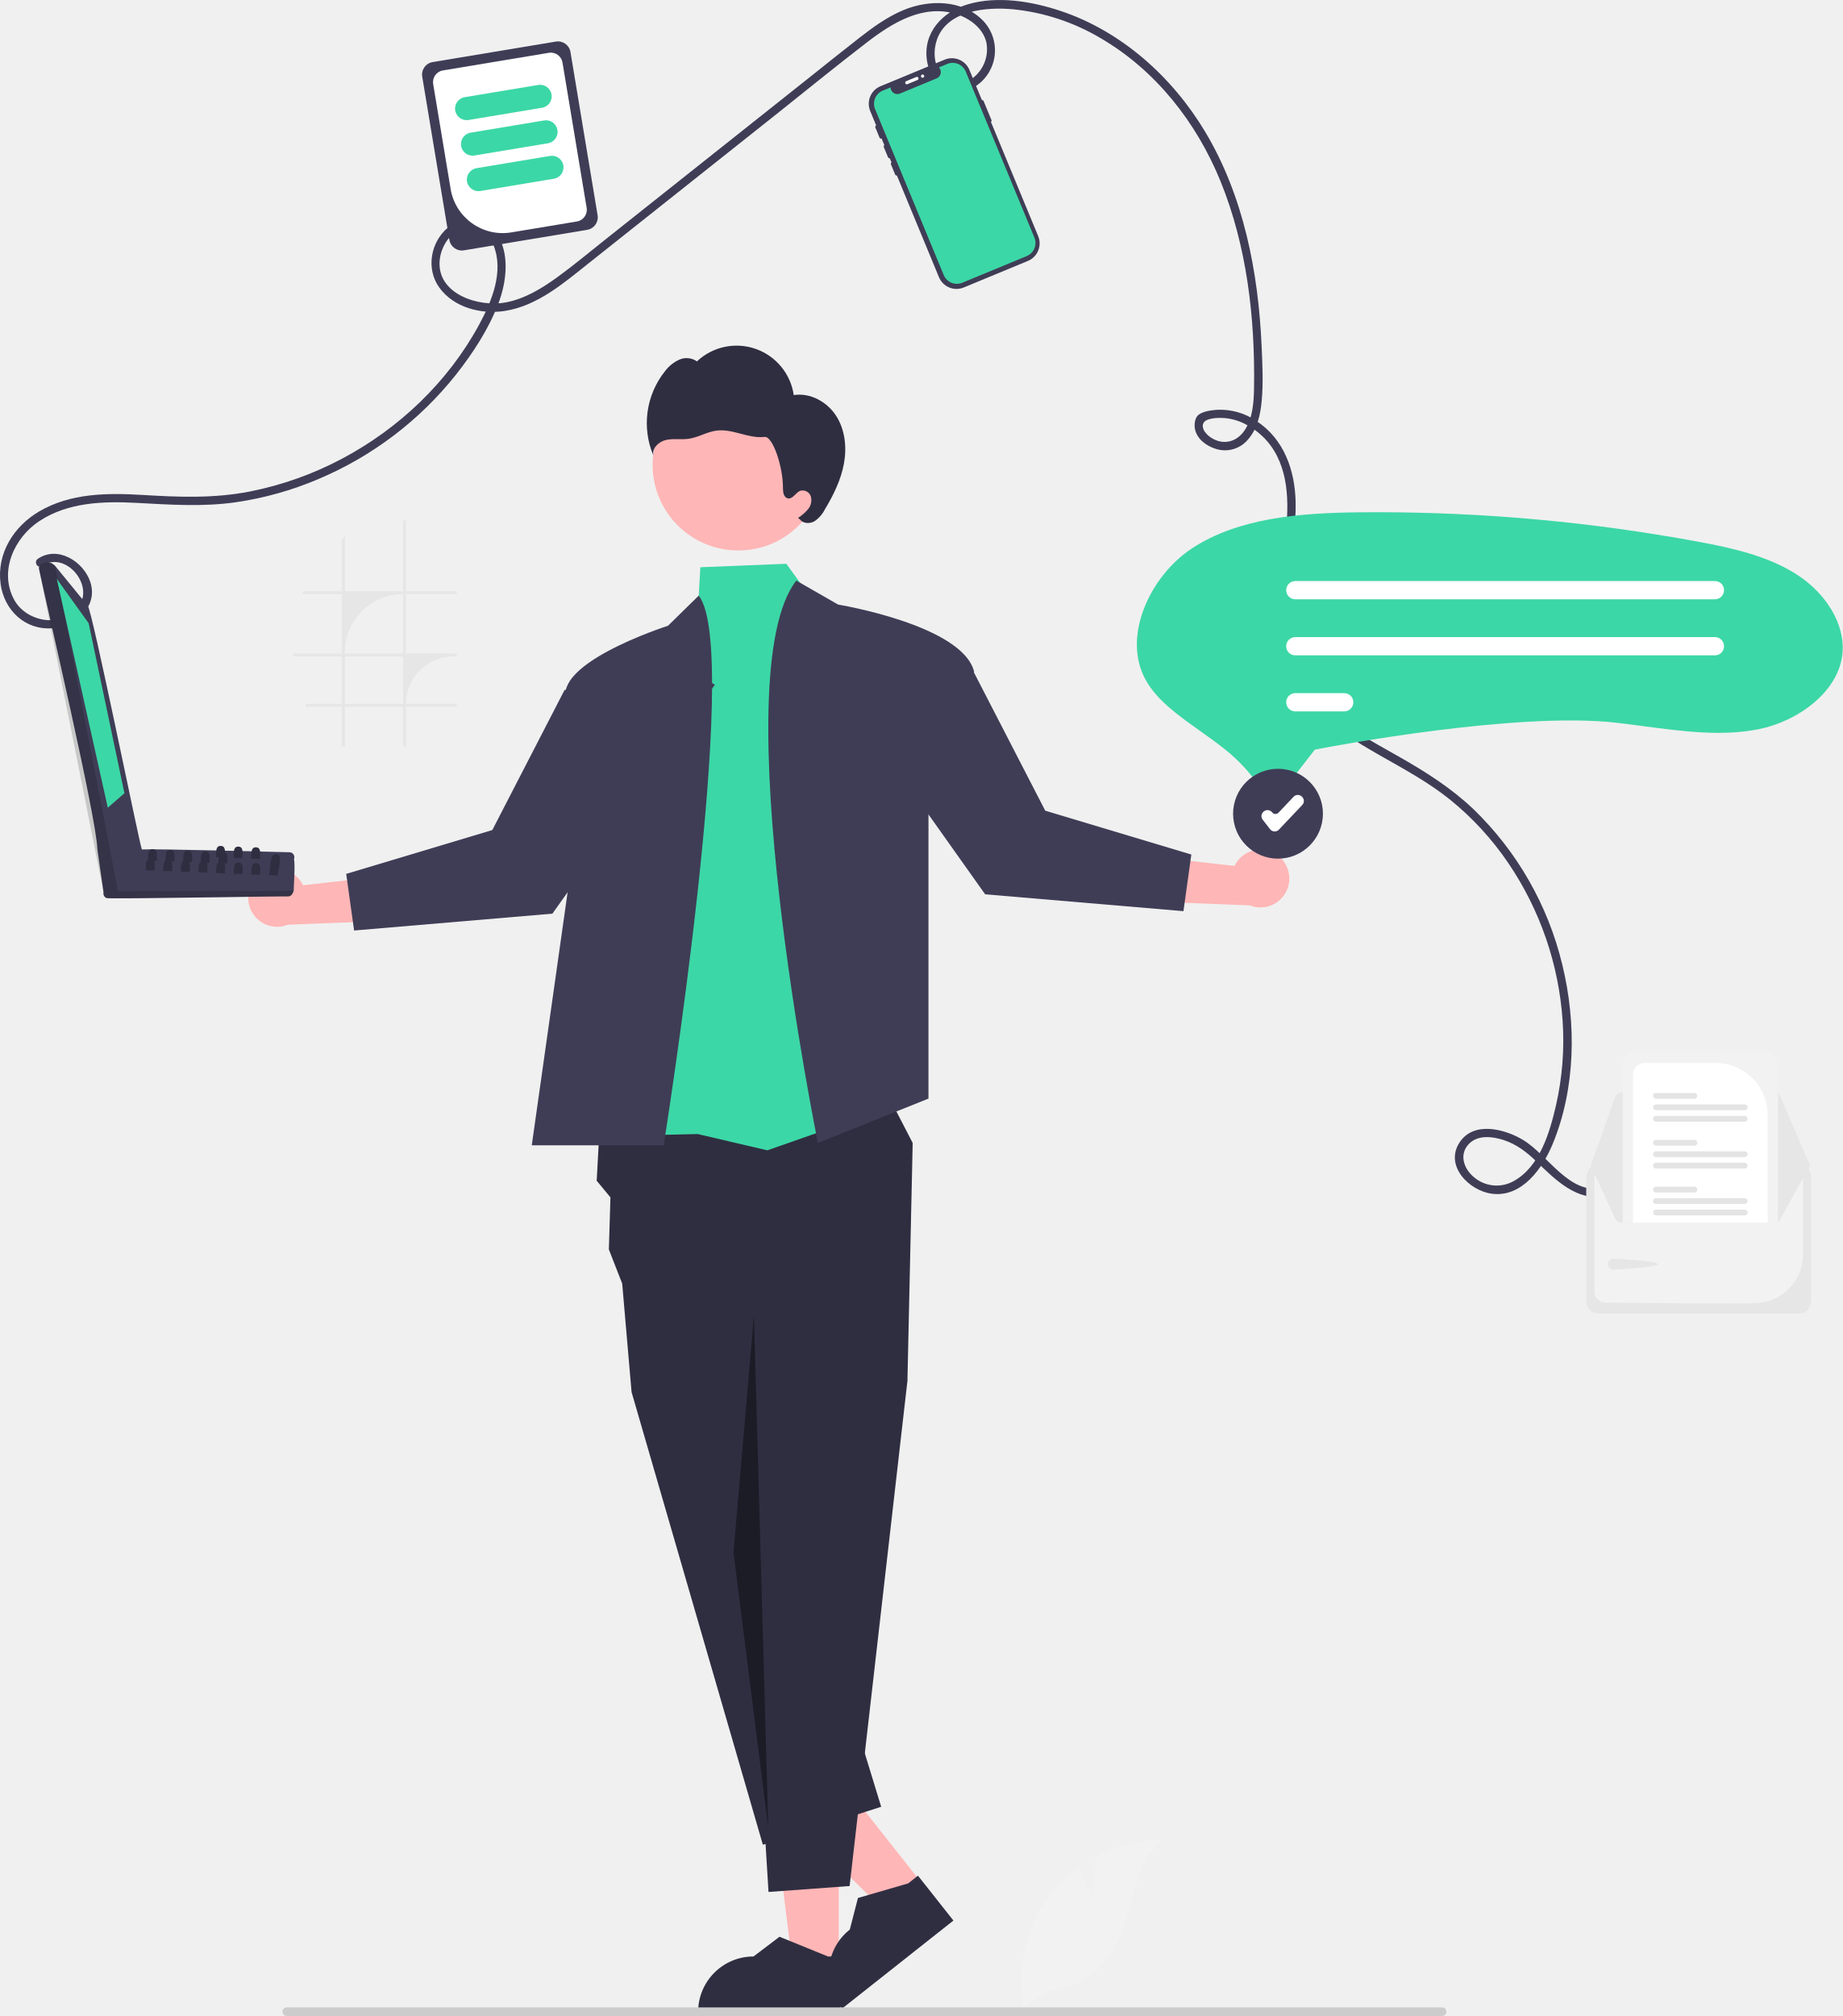
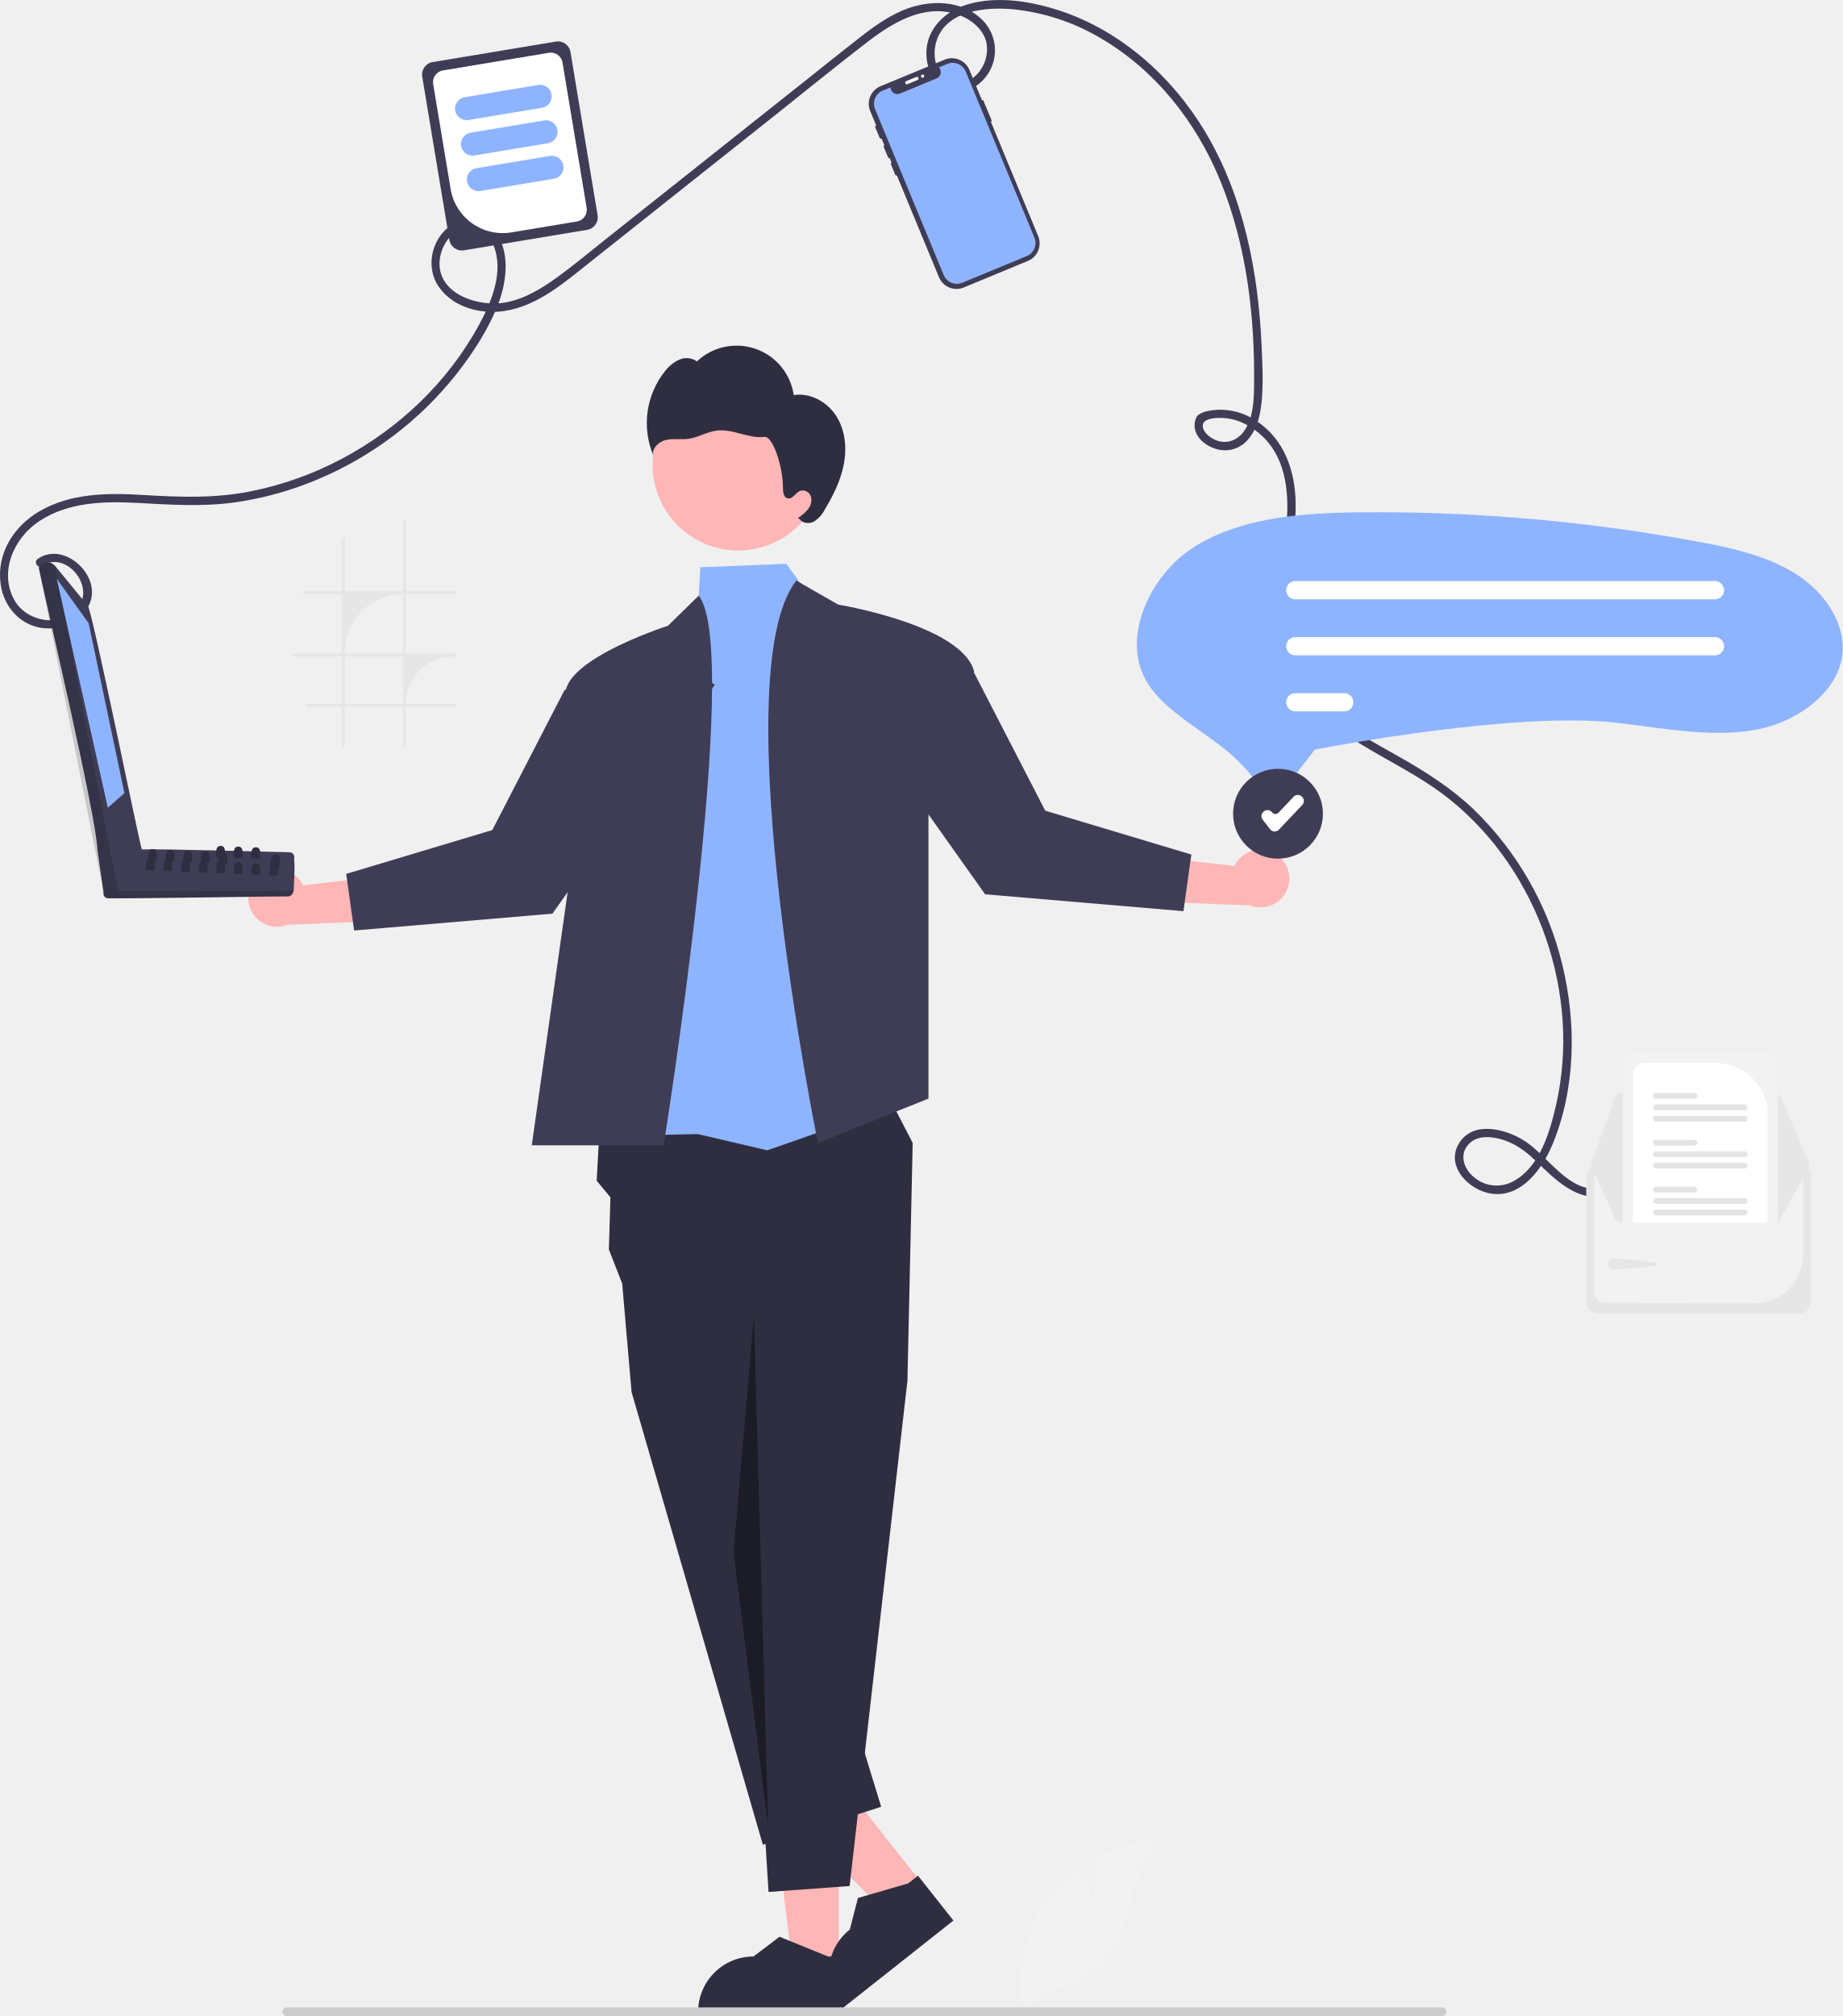
<svg xmlns="http://www.w3.org/2000/svg" data-name="Layer 1" width="666.741" height="729.254" viewBox="0 0 666.741 729.254">
  <path d="M281.824,290.106c8.344-5.707,19.084,6.871,13.242,14.702-5.905,7.916-18.816,5.672-23.262-2.411-5.672-10.313-.024-22.581,9.118-28.568,10.384-6.801,23.111-7.184,35.101-6.547,12.111.644,23.929,1.498,35.994-.238a120.739,120.739,0,0,0,29.693-8.328,126.144,126.144,0,0,0,49.875-37.784c6.154-7.808,11.905-16.583,15.428-25.93,2.713-7.199,3.999-16.668.154-23.715a12.073,12.073,0,0,0-18.353-3.687c-6.408,5.25-8.138,14.997-3.239,21.789,5.257,7.289,15.177,9.787,23.718,8.46,11.87-1.844,21.482-10.224,30.569-17.439l67.3-53.431c11.097-8.811,22.081-17.792,33.322-26.419,9.141-7.016,20.295-13.819,32.2-10.071,4.799,1.511,9.636,5.088,10.835,10.228a13.161,13.161,0,0,1-4.719,12.75,8.095,8.095,0,0,1-11.841-1.485c-2.509-3.499-2.715-8.488-1.27-12.442,3.862-10.567,18.032-11.672,27.488-10.813A77.226,77.226,0,0,1,664.76,99.125c19.984,11.607,34.764,30.489,43.432,51.716,9.605,23.519,12.564,49.545,12.172,74.793-.08,5.15-.436,10.846-3.335,15.286-2.839,4.349-7.792,5.665-12.234,2.757-1.447-.947-3.307-2.792-2.929-4.738.474-2.443,5.343-2.462,7.293-2.368,5.338.256,10.384,2.946,14.207,6.574,9.086,8.621,9.793,21.811,8.608,33.54-1.301,12.876-5.012,25.682-3.538,38.716,2.414,21.354,19.936,33.22,37.146,43.037,8.814,5.028,17.82,9.834,25.746,16.23a106.04,106.04,0,0,1,20.987,22.842,115.376,115.376,0,0,1,19.702,57.191,105.533,105.533,0,0,1-2.399,30.505c-2.264,9.779-5.83,22.106-15.226,27.359a12.607,12.607,0,0,1-14.367-1.289c-3.807-3.055-5.667-8.478-1.735-12.295,3.258-3.163,8.473-2.496,12.404-1.21,4.734,1.548,8.417,4.437,11.945,7.85,6.726,6.505,14.599,14.491,24.831,12.414,1.891-.384,1.09-3.276-.798-2.893-12.352,2.508-19.8-11.848-28.909-17.375-6.595-4.002-17.86-6.977-23.013.827-5.562,8.422,3.381,17.508,11.691,18.593,10.805,1.41,18.295-9.154,21.923-17.875,8.414-20.224,8.675-43.938,3.529-64.997a115.929,115.929,0,0,0-32.07-56.169c-7.976-7.602-17.12-13.43-26.659-18.855-9.63-5.476-19.665-10.73-27.904-18.246a41.84,41.84,0,0,1-14.156-32.263c.088-14.012,4.593-27.609,4.312-41.648-.233-11.64-4.188-23.006-14.314-29.559a23.145,23.145,0,0,0-14.191-3.961c-2.048.168-4.926.513-6.613,1.796-1.359,1.033-1.616,3.45-1.342,5.013.651,3.712,4.162,6.29,7.572,7.323a10.842,10.842,0,0,0,11.708-3.455c3.279-3.787,4.418-8.838,4.882-13.701.629-6.589.281-13.356-.009-19.956-1.18-26.82-6.48-54.282-20.418-77.575-11.848-19.8-30.274-36.401-52.368-43.746-10.411-3.461-22.761-5.535-33.504-2.387-9.243,2.708-16.325,10.315-14.799,20.39,1.292,8.528,10.129,14.427,17.916,9.044a15.523,15.523,0,0,0,2.487-23.396c-7.528-7.883-19.803-7.827-29.196-3.82-5.657,2.413-10.665,6.028-15.495,9.783-6.157,4.787-12.228,9.688-18.336,14.538l-73.581,58.418c-5.808,4.611-11.522,9.39-17.523,13.748-5.6,4.067-11.779,7.834-18.673,9.14-9.708,1.839-25.076-2.983-23.898-15.297.457-4.782,3.625-10.063,8.466-11.435,4.746-1.344,9.226,1.709,10.99,6.031,3.889,9.528-.678,20.426-5.221,28.791-11.248,20.71-28.991,37.576-49.781,48.55a121.035,121.035,0,0,1-33.109,11.749c-12.973,2.549-25.702,2.05-38.818,1.254-12.714-.771-26.066-.692-37.398,5.933-9.292,5.433-15.491,15.285-14.002,26.264,1.293,9.534,8.94,16.821,18.802,16.016,8.277-.676,16.594-7.744,13.657-16.723-2.432-7.434-11.819-13.297-18.999-8.386-1.584,1.083-.085,3.684,1.514,2.59Z" transform="translate(-266.6297 -85.37299)" fill="#3f3d56" />
  <path d="M917.588,506.702H844.902a4.288,4.288,0,0,0-4.283,4.283v45.254a4.288,4.288,0,0,0,4.283,4.283h72.685a4.288,4.288,0,0,0,4.283-4.283v-45.254A4.288,4.288,0,0,0,917.588,506.702Z" transform="translate(-266.6297 -85.37299)" fill="#f2f2f2" style="isolation:isolate" />
  <path d="M917.588,506.702H844.902a4.288,4.288,0,0,0-4.283,4.283v45.254a4.288,4.288,0,0,0,4.283,4.283h72.685a4.288,4.288,0,0,0,4.283-4.283v-45.254A4.288,4.288,0,0,0,917.588,506.702Zm1.406,32.506a17.608,17.608,0,0,1-17.311,17.539c-7.375.096,4.081.133-4.814.133-20.34,0-41.549-.194-49.463-.32a3.99,3.99,0,0,1-3.908-3.974V510.989a1.41,1.41,0,0,1,1.405-1.409h72.683a1.41,1.41,0,0,1,1.409,1.405Z" transform="translate(-266.6297 -85.37299)" fill="#e6e6e6" />
  <path d="M908.64,480.644H853.262a2.38,2.38,0,0,0-2.237,1.578l-8.553,23.995a2.375,2.375,0,0,0,2.234,3.173l74.272.132h.003a2.375,2.375,0,0,0,2.183-3.311l-.13.055.13-.055-10.34-24.127A2.372,2.372,0,0,0,908.64,480.644Z" transform="translate(-266.6297 -85.37299)" fill="#e6e6e6" />
  <path d="M921.356,506.732a2.382,2.382,0,0,1-.192.936L910.824,526.24a2.382,2.382,0,0,1-2.184,1.438H853.263a2.382,2.382,0,0,1-2.239-1.577l-8.551-18.44a2.374,2.374,0,0,1,1.44-3.034,2.337,2.337,0,0,1,.793-.139l9.073-.017,3.703-.006,48.726-.085,3.705-.006,9.066-.017H918.98A2.376,2.376,0,0,1,921.356,506.732Z" transform="translate(-266.6297 -85.37299)" fill="#e6e6e6" />
  <path d="M850.351,540.647c1.098,0,16.178.922,16.178,2.02s-15.08,1.957-16.178,1.957a1.988,1.988,0,0,1,0-3.977Z" transform="translate(-266.6297 -85.37299)" fill="#e6e6e6" />
  <path d="M905.192,466.046H858.498a4.726,4.726,0,0,0-4.72,4.72v56.912h54.863a2.346,2.346,0,0,0,1.271-.37V470.766A4.726,4.726,0,0,0,905.192,466.046Z" transform="translate(-266.6297 -85.37299)" fill="#f2f2f2" />
  <path d="M887.369,469.873H861.78a4.303,4.303,0,0,0-4.299,4.297v53.508h48.726V488.71A18.859,18.859,0,0,0,887.369,469.873Z" transform="translate(-266.6297 -85.37299)" fill="#fff" />
  <path d="M897.905,522.926H865.782a1.047,1.047,0,1,0,0,2.094h32.124a1.047,1.047,0,1,0,0-2.094Z" transform="translate(-266.6297 -85.37299)" fill="#e4e4e4" />
  <path d="M897.905,518.785H865.782a1.048,1.048,0,0,0,0,2.096h32.124a1.048,1.048,0,1,0,0-2.096Z" transform="translate(-266.6297 -85.37299)" fill="#e4e4e4" />
  <path d="M879.707,514.646h-13.925a1.047,1.047,0,1,0,0,2.094h13.925a1.047,1.047,0,1,0,0-2.094Z" transform="translate(-266.6297 -85.37299)" fill="#e4e4e4" />
  <path d="M897.905,505.975H865.782a1.048,1.048,0,0,0,0,2.096h32.124a1.048,1.048,0,1,0,0-2.096Z" transform="translate(-266.6297 -85.37299)" fill="#e4e4e4" />
  <path d="M897.905,501.836H865.782a1.047,1.047,0,1,0,0,2.094h32.124a1.047,1.047,0,1,0,0-2.094Z" transform="translate(-266.6297 -85.37299)" fill="#e4e4e4" />
  <path d="M879.707,497.695h-13.925a1.048,1.048,0,0,0,0,2.096h13.925a1.048,1.048,0,1,0,0-2.096Z" transform="translate(-266.6297 -85.37299)" fill="#e4e4e4" />
  <path d="M897.905,489.025H865.782a1.048,1.048,0,0,0,0,2.096h32.124a1.048,1.048,0,1,0,0-2.096Z" transform="translate(-266.6297 -85.37299)" fill="#e4e4e4" />
  <path d="M897.905,484.886H865.782a1.048,1.048,0,0,0,0,2.096h32.124a1.048,1.048,0,1,0,0-2.096Z" transform="translate(-266.6297 -85.37299)" fill="#e4e4e4" />
  <path d="M879.707,480.745h-13.925a1.048,1.048,0,0,0,0,2.096h13.925a1.048,1.048,0,1,0,0-2.096Z" transform="translate(-266.6297 -85.37299)" fill="#e4e4e4" />
  <circle cx="267.124" cy="168.13" r="30.997" fill="#ffb6b6" />
  <path d="M569.137,235.754c-3.261-5.044-9.379-8.406-15.311-7.462a20.909,20.909,0,0,0-35.033-12.195,6.502,6.502,0,0,0-6.358-.636,13.406,13.406,0,0,0-5.166,4.146,30.088,30.088,0,0,0-4.21,30.609c-.725-2.635,1.916-5.115,4.585-5.706,2.668-.591,5.467-.032,8.174-.417,3.468-.493,6.586-2.506,10.06-2.958,2.919-.381,5.855.368,8.702,1.118,2.847.75,5.775,1.515,8.699,1.168,2.924-.347,6.69,10.733,6.639,18.537-.01,1.479.295,3.378,1.74,3.691,1.78.386,2.811-2.07,4.505-2.739a3.134,3.134,0,0,1,3.844,2.044,5.11,5.11,0,0,1-.976,4.576,15.099,15.099,0,0,1-3.661,3.176l.698.58c1.161,1.533,3.568,1.6,5.241.651a11.311,11.311,0,0,0,3.763-4.284c3.095-5.148,5.81-10.632,6.902-16.538S572.398,240.799,569.137,235.754Z" transform="translate(-266.6297 -85.37299)" fill="#2f2e41" />
  <polygon points="303.485 710.95 286.745 710.948 278.781 646.376 303.489 646.377 303.485 710.95" fill="#ffb6b6" />
  <path d="M570.705,813.786l-51.48-.002v-.651A20.039,20.039,0,0,1,539.262,793.096h.001l9.404-7.134,17.545,7.135,4.494 0Z" transform="translate(-266.6297 -85.37299)" fill="#2f2e41" />
  <polygon points="333.673 681.391 320.54 691.771 274.246 646.056 293.63 630.733 333.673 681.391" fill="#ffb6b6" />
  <path d="M611.596,780.098l-40.386,31.925-.404-.511a20.039,20.039,0,0,1,3.292-28.145l.001-.001,2.952-11.428,18.188-5.284,3.525-2.787Z" transform="translate(-266.6297 -85.37299)" fill="#2f2e41" />
  <polygon points="216.918 408.274 215.896 427.117 220.867 433.122 220.297 451.969 225.12 464.305 228.512 503.551 276.018 667.307 318.827 653.576 272.08 500.926 328.324 499.521 330.227 413.447 320.26 394.179 216.918 408.274" fill="#2f2e41" />
  <polygon points="322.915 486.545 328.324 499.521 307.409 682.241 278.064 684.384 265.392 480.109 322.915 486.545" fill="#2f2e41" />
-   <polygon points="294.155 217.278 284.519 203.94 253.405 205.187 252.808 215.457 232.139 410.681 252.437 410.226 277.634 416.109 326.097 399.147 294.155 217.278" fill="#3cd7a6" />
+   <polygon points="294.155 217.278 284.519 203.94 253.405 205.187 252.808 215.457 232.139 410.681 252.437 410.226 277.634 416.109 326.097 399.147 294.155 217.278" fill="#8fb4ff" />
  <path d="M506.75,499.664H459.033l12.449-87.873,5.048-35.618s-3.573-25.456-5.303-38.757a7.529,7.529,0,0,1,.709-4.14,13.656,13.656,0,0,1,2.193-3.308c5.804-6.693,18.858-12.497,27.044-15.673,4.216-1.626,7.146-2.562,7.146-2.562L519.436,300.834C535.392,320.77,506.75,499.664,506.75,499.664Z" transform="translate(-266.6297 -85.37299)" fill="#3f3d56" />
  <path d="M554.741,295.393l15.138,8.675s44.832,7.364,49.192,24.201l-16.503,49.815v104.693L562.562,498.82S528.052,329.682,554.741,295.393Z" transform="translate(-266.6297 -85.37299)" fill="#3f3d56" />
  <polyline points="272.788 475.879 265.392 561.548 277.985 661.252" opacity="0.4" />
  <path d="M360.849,401.658a10.387,10.387,0,0,1,15.43,3.948l36.677-4.148L404.263,418.557l-33.497,1.318a10.443,10.443,0,0,1-9.917-18.216Z" transform="translate(-266.6297 -85.37299)" fill="#ffb6b6" />
  <polygon points="248.158 241.42 258.654 247.69 199.871 330.501 128.122 336.597 125.265 316.112 178.129 300.252 204.259 249.604 248.158 241.42" fill="#3f3d56" />
  <path d="M728.725,394.658a10.387,10.387,0,0,0-15.43,3.948L676.618,394.459l8.693,17.098,33.497,1.318a10.443,10.443,0,0,0,9.917-18.216Z" transform="translate(-266.6297 -85.37299)" fill="#ffb6b6" />
  <polygon points="308.156 234.42 297.661 240.69 356.444 323.501 428.193 329.597 431.049 309.112 378.186 293.252 352.056 242.604 308.156 234.42" fill="#3f3d56" />
  <path d="M431.871,300.307v-1.094H413.524V273.681H412.432v25.531H391.405V279.496q-.551.434-1.089.892v18.824H376.428c-.154.362-.303.727-.443,1.094h14.332v21.454H372.522c.017.368.042.73.073,1.094h17.721v17.115H377.04c.163.368.334.73.514,1.089h12.763v14.388h1.089V341.059h21.027v14.388h1.092V341.059H431.871v-1.089H413.524a17.112,17.112,0,0,1,17.115-17.115h1.232v-1.094H413.524V300.307Zm-19.439,39.663H391.405v-17.115h21.027Zm0-18.21H391.405v-.429a21.026,21.026,0,0,1,21.027-21.024Z" transform="translate(-266.6297 -85.37299)" fill="#e6e6e6" />
  <path d="M591.276,148.829a.585.585,0,0,1-.763-.316l-1.519-3.671a.584.584,0,0,1,1.08-.447l1.519,3.671A.585.585,0,0,1,591.276,148.829Z" transform="translate(-266.6297 -85.37299)" fill="#3f3d56" />
  <path d="M621.92,121.632h0L617.386,110.674a6.864,6.864,0,0,0-8.967-3.718l0,0-23.216,9.608a6.864,6.864,0,0,0-3.718,8.967v0l24.878,60.117a6.864,6.864,0,0,0,8.967,3.718l0,0,23.216-9.608a6.864,6.864,0,0,0,3.718-8.967l0,0-17.115-41.359h0a.433.433,0,0,0,.234-.566l-2.897-7A.433.433,0,0,0,621.92,121.632Z" transform="translate(-266.6297 -85.37299)" fill="#3f3d56" />
-   <path d="M616.053,111.275l24.842,60.031a5.123,5.123,0,0,1-2.724,6.673.278.278,0,0,1-.05.025l-23.329,9.654a5.129,5.129,0,0,1-6.699-2.777l-24.842-60.031a5.125,5.125,0,0,1,2.779-6.695l2.829-1.171a2.436,2.436,0,0,0,3.37,2.239l13.301-5.504a2.37,2.37,0,0,0,.775-.52,2.429,2.429,0,0,0,.021-3.442l3.034-1.255A5.125,5.125,0,0,1,616.053,111.275Z" transform="translate(-266.6297 -85.37299)" fill="#3cd7a6" />
+   <path d="M616.053,111.275l24.842,60.031a5.123,5.123,0,0,1-2.724,6.673.278.278,0,0,1-.05.025l-23.329,9.654a5.129,5.129,0,0,1-6.699-2.777l-24.842-60.031a5.125,5.125,0,0,1,2.779-6.695l2.829-1.171a2.436,2.436,0,0,0,3.37,2.239l13.301-5.504a2.37,2.37,0,0,0,.775-.52,2.429,2.429,0,0,0,.021-3.442l3.034-1.255A5.125,5.125,0,0,1,616.053,111.275Z" transform="translate(-266.6297 -85.37299)" fill="#8fb4ff" />
  <path d="M588.685,142.566a.585.585,0,0,1-.763-.316l-1.519-3.671a.584.584,0,1,1,1.08-.447l1.519,3.671A.585.585,0,0,1,588.685,142.566Z" transform="translate(-266.6297 -85.37299)" fill="#3f3d56" />
  <path d="M585.628,135.484a.585.585,0,0,1-.763-.316l-1.519-3.671a.584.584,0,1,1,1.08-.447l1.519,3.671A.585.585,0,0,1,585.628,135.484Z" transform="translate(-266.6297 -85.37299)" fill="#3f3d56" />
  <path d="M594.18,115.505a.585.585,0,0,1,.316-.763l3.671-1.519a.584.584,0,0,1,.447,1.08l-3.671,1.519A.585.585,0,0,1,594.18,115.505Z" transform="translate(-266.6297 -85.37299)" fill="#fff" />
  <circle cx="333.813" cy="27.54" r="0.584" fill="#fff" />
-   <path d="M727.162,372.752c-.074,0-.147-.001-.222-.004a5.391,5.391,0,0,1-4.335-2.465,60.897,60.897,0,0,0-12.82-13.887c-3.009-2.405-6.153-4.641-9.193-6.803-7.843-5.577-15.23-10.83-19.33-18.087-8.94-15.826,1.588-37.869,16.628-47.755,16.87-11.087,39.059-12.826,60.525-13.054q3.346-.035,6.697-.035h0a638.494,638.494,0,0,1,115.311,10.544c12.649,2.334,25.888,5.192,36.528,12.13,10.576,6.897,17.005,17.757,16.378,27.669-.916,14.47-16.255,25.282-30.223,28.109-13.313,2.692-27.144.873-41.786-1.054-3.233-.425-6.575-.865-9.88-1.247-35.92-4.152-103.398,8.645-106.253,9.192l-2.832.542L731.365,370.688A5.274,5.274,0,0,1,727.162,372.752Z" transform="translate(-266.6297 -85.37299)" fill="#3cd7a6" />
+   <path d="M727.162,372.752c-.074,0-.147-.001-.222-.004a5.391,5.391,0,0,1-4.335-2.465,60.897,60.897,0,0,0-12.82-13.887c-3.009-2.405-6.153-4.641-9.193-6.803-7.843-5.577-15.23-10.83-19.33-18.087-8.94-15.826,1.588-37.869,16.628-47.755,16.87-11.087,39.059-12.826,60.525-13.054q3.346-.035,6.697-.035h0a638.494,638.494,0,0,1,115.311,10.544c12.649,2.334,25.888,5.192,36.528,12.13,10.576,6.897,17.005,17.757,16.378,27.669-.916,14.47-16.255,25.282-30.223,28.109-13.313,2.692-27.144.873-41.786-1.054-3.233-.425-6.575-.865-9.88-1.247-35.92-4.152-103.398,8.645-106.253,9.192l-2.832.542L731.365,370.688A5.274,5.274,0,0,1,727.162,372.752Z" transform="translate(-266.6297 -85.37299)" fill="#8fb4ff" />
  <path d="M887.117,302.162H735.296a3.303,3.303,0,0,1,0-6.607H887.117a3.303,3.303,0,0,1,0,6.607Z" transform="translate(-266.6297 -85.37299)" fill="#fff" />
  <path d="M887.117,322.438H735.296a3.303,3.303,0,0,1-.007-6.607h151.828a3.303,3.303,0,0,1,0,6.607Z" transform="translate(-266.6297 -85.37299)" fill="#fff" />
  <path d="M752.988,342.714H735.296a3.303,3.303,0,0,1,0-6.607h17.693a3.303,3.303,0,0,1,0,6.607Z" transform="translate(-266.6297 -85.37299)" fill="#fff" />
  <circle cx="462.407" cy="294.352" r="16.057" fill="#fff" />
  <path d="M729.037,395.978a16.253,16.253,0,1,1,16.253-16.253A16.271,16.271,0,0,1,729.037,395.978Z" transform="translate(-266.6297 -85.37299)" fill="#3f3d56" />
  <path d="M727.834,386.142c-.034,0-.068-.001-.103-.003a2.1,2.1,0,0,1-1.557-.809l-2.683-3.45a2.101,2.101,0,0,1,.368-2.948l.097-.075a2.1,2.1,0,0,1,2.949.368,1.532,1.532,0,0,0,2.32.113l5.448-5.752a2.104,2.104,0,0,1,2.97-.081l.089.085a2.1,2.1,0,0,1,.08,2.97l-8.455,8.925A2.098,2.098,0,0,1,727.834,386.142Z" transform="translate(-266.6297 -85.37299)" fill="#fff" />
  <path d="M429.222,172.166l-9.824-59.076a4.577,4.577,0,0,1,3.76-5.26l44.615-7.419a4.577,4.577,0,0,1,5.26,3.76l9.823,59.076a4.577,4.577,0,0,1-3.76,5.26l-44.615,7.419A4.577,4.577,0,0,1,429.222,172.166Z" transform="translate(-266.6297 -85.37299)" fill="#3f3d56" />
  <path d="M429.677,153.754l-6.315-37.979a4.286,4.286,0,0,1,3.521-4.926l38.343-6.376a4.287,4.287,0,0,1,4.926,3.521l8.742,52.569a4.287,4.287,0,0,1-3.522,4.926l-23.753,3.95A19.094,19.094,0,0,1,429.677,153.754Z" transform="translate(-266.6297 -85.37299)" fill="#fff" />
-   <path d="M431.332,125.339a4.189,4.189,0,0,1,3.441-4.814l26.598-4.423a4.184,4.184,0,1,1,1.373,8.255L436.146,128.78A4.189,4.189,0,0,1,431.332,125.339Z" transform="translate(-266.6297 -85.37299)" fill="#3cd7a6" />
-   <path d="M433.467,138.18a4.189,4.189,0,0,1,3.441-4.814l26.598-4.423a4.184,4.184,0,0,1,1.373,8.255l-26.598,4.423A4.189,4.189,0,0,1,433.467,138.18Z" transform="translate(-266.6297 -85.37299)" fill="#3cd7a6" />
-   <path d="M435.602,151.02a4.189,4.189,0,0,1,3.441-4.814l26.598-4.423a4.184,4.184,0,0,1,1.373,8.255l-26.598,4.423A4.189,4.189,0,0,1,435.602,151.02Z" transform="translate(-266.6297 -85.37299)" fill="#3cd7a6" />
+   <path d="M431.332,125.339a4.189,4.189,0,0,1,3.441-4.814l26.598-4.423a4.184,4.184,0,1,1,1.373,8.255L436.146,128.78A4.189,4.189,0,0,1,431.332,125.339Z" transform="translate(-266.6297 -85.37299)" fill="#8fb4ff" />
+   <path d="M433.467,138.18a4.189,4.189,0,0,1,3.441-4.814l26.598-4.423a4.184,4.184,0,0,1,1.373,8.255l-26.598,4.423A4.189,4.189,0,0,1,433.467,138.18Z" transform="translate(-266.6297 -85.37299)" fill="#8fb4ff" />
+   <path d="M435.602,151.02a4.189,4.189,0,0,1,3.441-4.814l26.598-4.423a4.184,4.184,0,0,1,1.373,8.255l-26.598,4.423A4.189,4.189,0,0,1,435.602,151.02Z" transform="translate(-266.6297 -85.37299)" fill="#8fb4ff" />
  <path d="M662.326,772.971l.707-15.9a51.353,51.353,0,0,1,23.953-6.063c-11.504,9.405-10.066,27.536-17.866,40.184a30.889,30.889,0,0,1-22.651,14.274l-9.627,5.894a51.76,51.76,0,0,1,10.91-41.943,49.997,49.997,0,0,1,9.189-8.538C659.246,766.959,662.326,772.971,662.326,772.971Z" transform="translate(-266.6297 -85.37299)" fill="#f2f2f2" />
  <path d="M789.969,813.074a1.549,1.549,0,0,1-1.553,1.553H370.366a1.553,1.553,0,1,1,0-3.106H788.416A1.549,1.549,0,0,1,789.969,813.074Z" transform="translate(-266.6297 -85.37299)" fill="#ccc" />
  <path d="M371.373,393.657c-7.414-.148-47.24-1.291-53.771-1.01-.369-1.293-12.75,14.573-13.051,14.671a1.808,1.808,0,0,0,.605,2.908c.728.442,64.932-.746,65.71-.591a1.786,1.786,0,0,0,1.594-1.038l.429-.961c.045-1.644.583-10.048.1-11.485A1.778,1.778,0,0,0,371.373,393.657Z" transform="translate(-266.6297 -85.37299)" fill="#3f3d56" />
  <path d="M372.889,407.634c-.377.905-.859,2.043-2.023,2.001l-65.032.73a1.794,1.794,0,0,1-1.565-2.633Z" transform="translate(-266.6297 -85.37299)" opacity="0.17" style="isolation:isolate" />
  <path d="M317.906,392.453c-.7-1.211-18.086-87.238-19.537-87.958l-11.87-14.521-1.061-.798c-1.475-.81-5.014-.262-4.696,1.991h0c2.789,13.37,20.726,89.518,21.119,101.39L304.02,407.682a1.863,1.863,0,0,0,2.3,1.53,3.583,3.583,0,0,0,2.877-2.079C309.359,406.599,318.719,392.762,317.906,392.453Z" transform="translate(-266.6297 -85.37299)" fill="#3f3d56" />
  <path d="M286.496,289.974l22.703,117.161c-.759,1.922-4.312,3.268-5.139.747-.014-.003-23.291-116.644-23.315-116.713C280.497,288.362,285.135,288.273,286.496,289.974Z" transform="translate(-266.6297 -85.37299)" opacity="0.17" style="isolation:isolate" />
-   <polygon points="20.55 209.392 32.081 225.464 45.023 286.929 39.006 292.177 20.55 209.392" fill="#3cd7a6" />
+   <polygon points="20.55 209.392 32.081 225.464 45.023 286.929 39.006 292.177 20.55 209.392" fill="#8fb4ff" />
  <path d="M363.93,401.945l3.19.13a12.539,12.539,0,0,1,.46-2.76c.48-2.28.91-4.99-1.08-4.98-1.35-.13-1.81,1.58-2.05,3.44A26.32,26.32,0,0,1,363.93,401.945Z" transform="translate(-266.6297 -85.37299)" fill="#2f2e41" />
  <path d="M345.63,397.655l2.15.08,1.04.04c-.02-1.14.51-3.49-.78-4.07a1.6,1.6,0,0,0-.65-.13c-1.21-.07-1.57.85-1.68,1.91-.07.64-.04,1.32-.06,1.85C345.65,397.445,345.64,397.555,345.63,397.655Z" transform="translate(-266.6297 -85.37299)" fill="#2f2e41" />
  <path d="M339.26,397.395l2.16.09,1.03.04c-.02-1.31.67-4.17-1.43-4.21-1.94-.11-1.69,2.36-1.74,3.76C339.28,397.185,339.27,397.295,339.26,397.395Z" transform="translate(-266.6297 -85.37299)" fill="#2f2e41" />
  <path d="M332.89,397.145l2.15.08,1.04.04c-.02-1.3.67-4.16-1.43-4.2-1.94-.12-1.69,2.35-1.74,3.76C332.91,396.935,332.9,397.045,332.89,397.145Z" transform="translate(-266.6297 -85.37299)" fill="#2f2e41" />
  <path d="M326.52,396.885l2.16.09,1.03.04c-.02-1.31.67-4.16-1.43-4.21-1.94-.11-1.69,2.36-1.74,3.76C326.54,396.675,326.53,396.785,326.52,396.885Z" transform="translate(-266.6297 -85.37299)" fill="#2f2e41" />
  <path d="M320.15,396.635l2.15.08,1.04.04c-.02-1.2.56-3.71-.98-4.14h-.01a1.464,1.464,0,0,0-.44-.06,1.506,1.506,0,0,0-.54.05h-.01c-1.34.35-1.15,2.45-1.19,3.71C320.17,396.425,320.16,396.535,320.15,396.635Z" transform="translate(-266.6297 -85.37299)" fill="#2f2e41" />
  <path d="M357.5,395.955l3.19.13c0-.12,0-.25.01-.4a13.331,13.331,0,0,0,.04-2.29c-.11-.84-.47-1.5-1.48-1.52-1.03-.06-1.44.6-1.6,1.45a3.115,3.115,0,0,0-.08.44v.01C357.5,394.555,357.55,395.395,357.5,395.955Z" transform="translate(-266.6297 -85.37299)" fill="#2f2e41" />
  <path d="M351.13,395.695l3.19.13a23.281,23.281,0,0,0,.06-2.58c-.09-.88-.44-1.6-1.49-1.62-1.06-.07-1.47.65-1.63,1.54C351.11,394.025,351.19,395.055,351.13,395.695Z" transform="translate(-266.6297 -85.37299)" fill="#2f2e41" />
  <path d="M344.76,395.445l.95.04,2.24.09c-.01-.48.08-1.18.09-1.87a4.233,4.233,0,0,0-.02-.62c-.08-.93-.41-1.7-1.5-1.72-1.11-.06-1.5.71-1.64,1.65C344.74,393.854,344.82,394.825,344.76,395.445Z" transform="translate(-266.6297 -85.37299)" fill="#2f2e41" />
  <path d="M357.56,401.695l3.19.12c-.01-1.3.67-4.16-1.43-4.2C357.22,397.485,357.68,400.385,357.56,401.695Z" transform="translate(-266.6297 -85.37299)" fill="#2f2e41" />
  <path d="M351.19,401.435l3.19.13c-.01-1.31.67-4.17-1.43-4.21C350.85,397.235,351.31,400.135,351.19,401.435Z" transform="translate(-266.6297 -85.37299)" fill="#2f2e41" />
  <path d="M344.82,401.185l3.19.12c-.01-.93.34-2.65-.23-3.57a1.32,1.32,0,0,0-1.2-.63,1.406,1.406,0,0,0-.93.23C344.63,398.005,344.92,400.125,344.82,401.185Z" transform="translate(-266.6297 -85.37299)" fill="#2f2e41" />
  <path d="M338.45,400.925l3.19.13c-.01-.93.33-2.64-.22-3.57a1.323,1.323,0,0,0-1.21-.64,1.389,1.389,0,0,0-.93.23C338.26,397.765,338.55,399.875,338.45,400.925Z" transform="translate(-266.6297 -85.37299)" fill="#2f2e41" />
  <path d="M332.08,400.675l3.19.12c-.01-.93.34-2.65-.23-3.57a1.319,1.319,0,0,0-1.2-.63,1.405,1.405,0,0,0-.93.23C331.89,397.495,332.18,399.615,332.08,400.675Z" transform="translate(-266.6297 -85.37299)" fill="#2f2e41" />
  <path d="M325.71,400.415l3.19.13c-.01-.93.33-2.64-.22-3.57a1.312,1.312,0,0,0-1.21-.64,1.389,1.389,0,0,0-.93.23C325.52,397.255,325.81,399.365,325.71,400.415Z" transform="translate(-266.6297 -85.37299)" fill="#2f2e41" />
  <path d="M319.34,400.165l3.19.12c-.01-.93.33-2.64-.23-3.57a1.308,1.308,0,0,0-1.2-.63,1.405,1.405,0,0,0-.93.23C319.15,396.995,319.44,399.104,319.34,400.165Z" transform="translate(-266.6297 -85.37299)" fill="#2f2e41" />
</svg>
